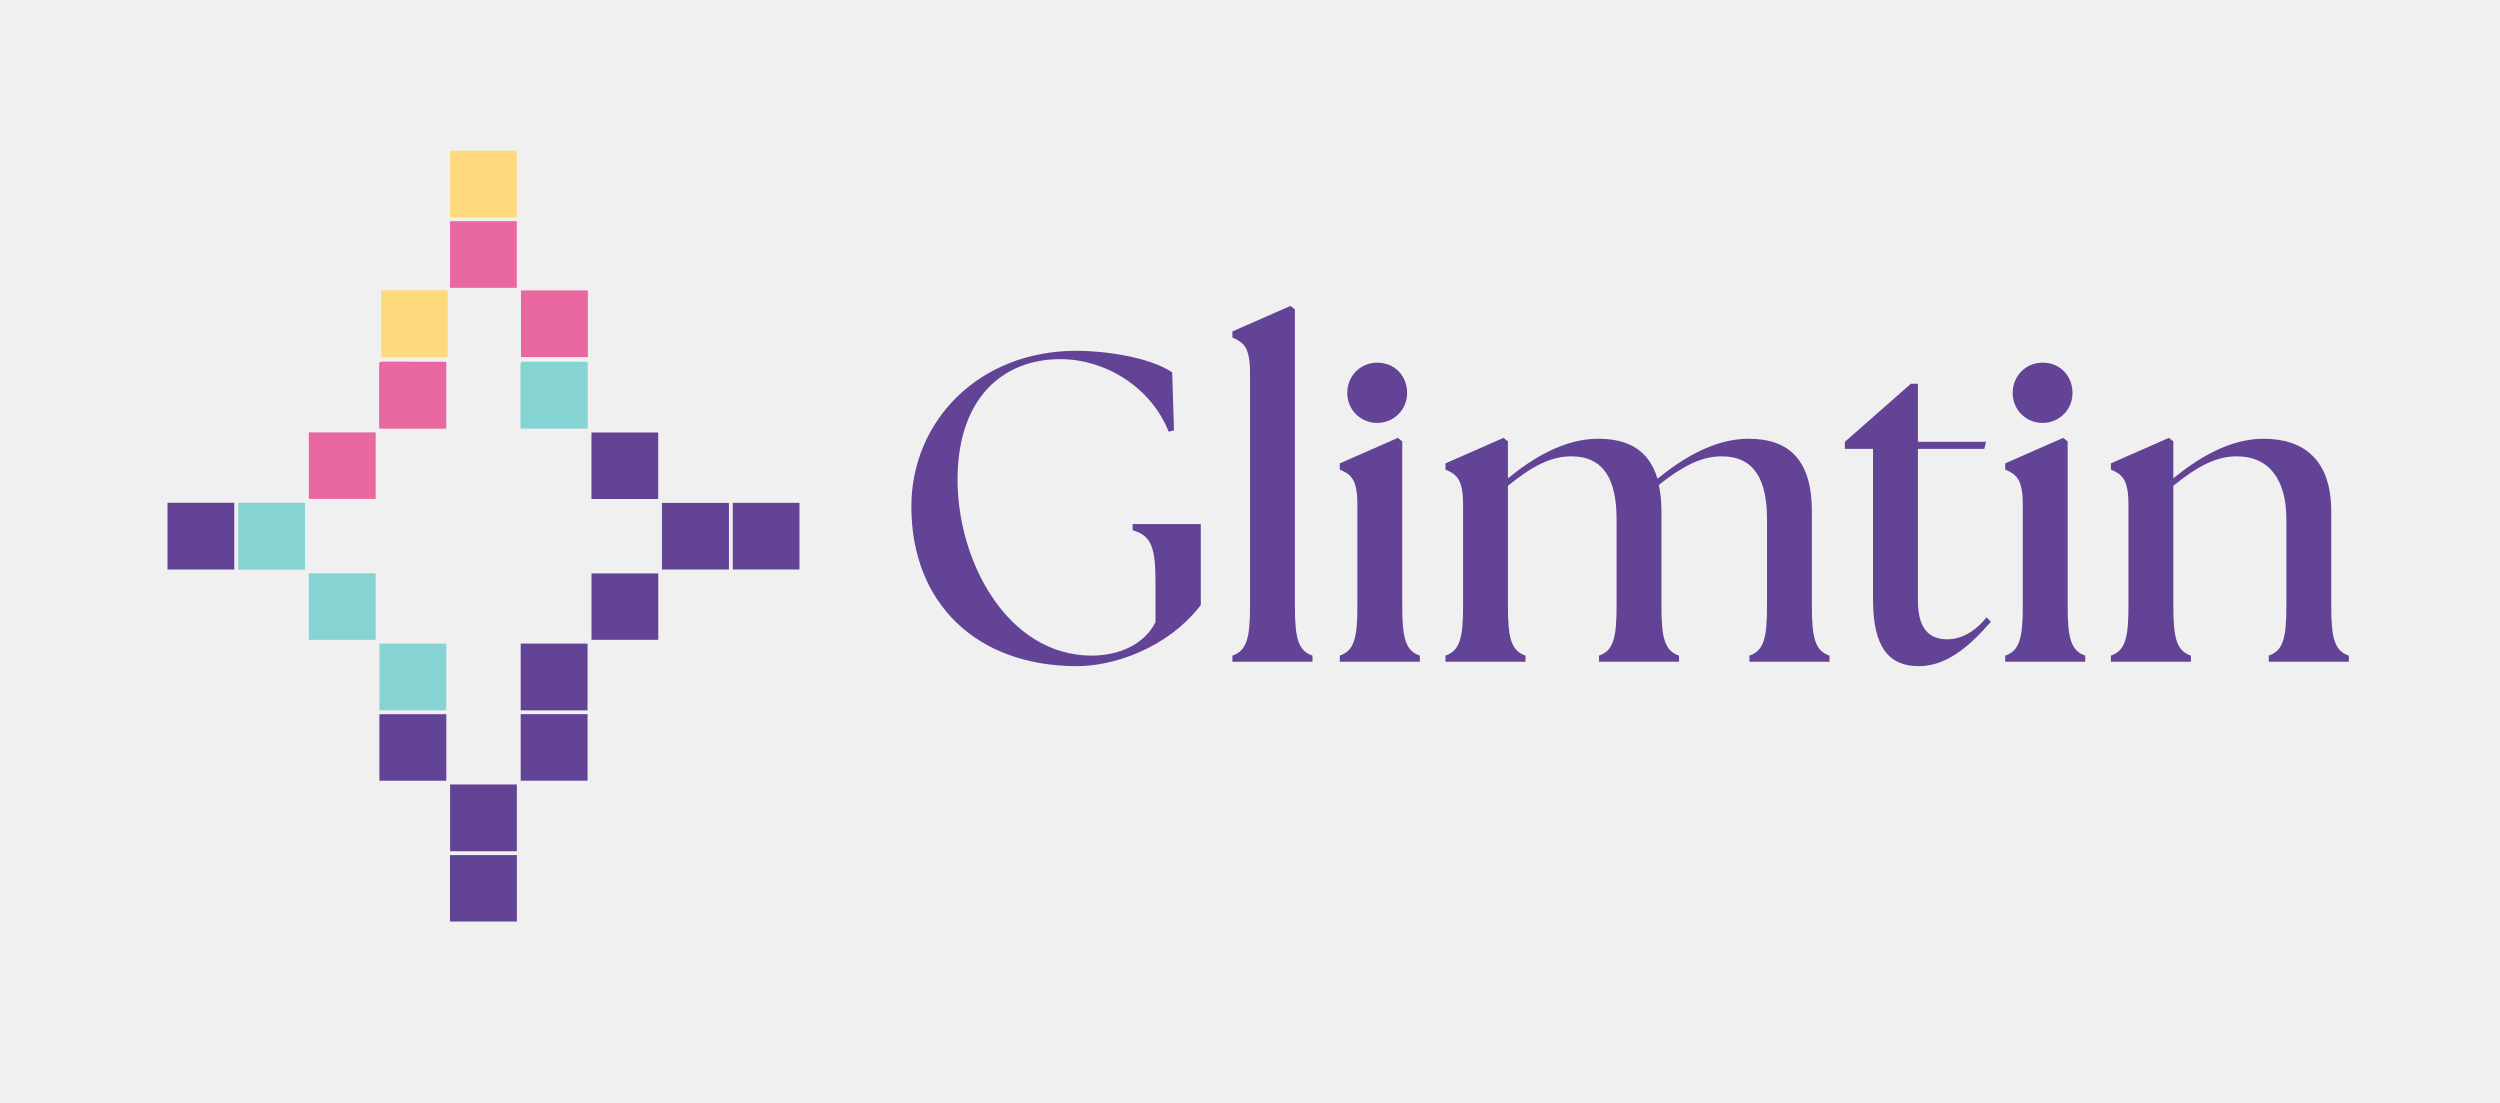
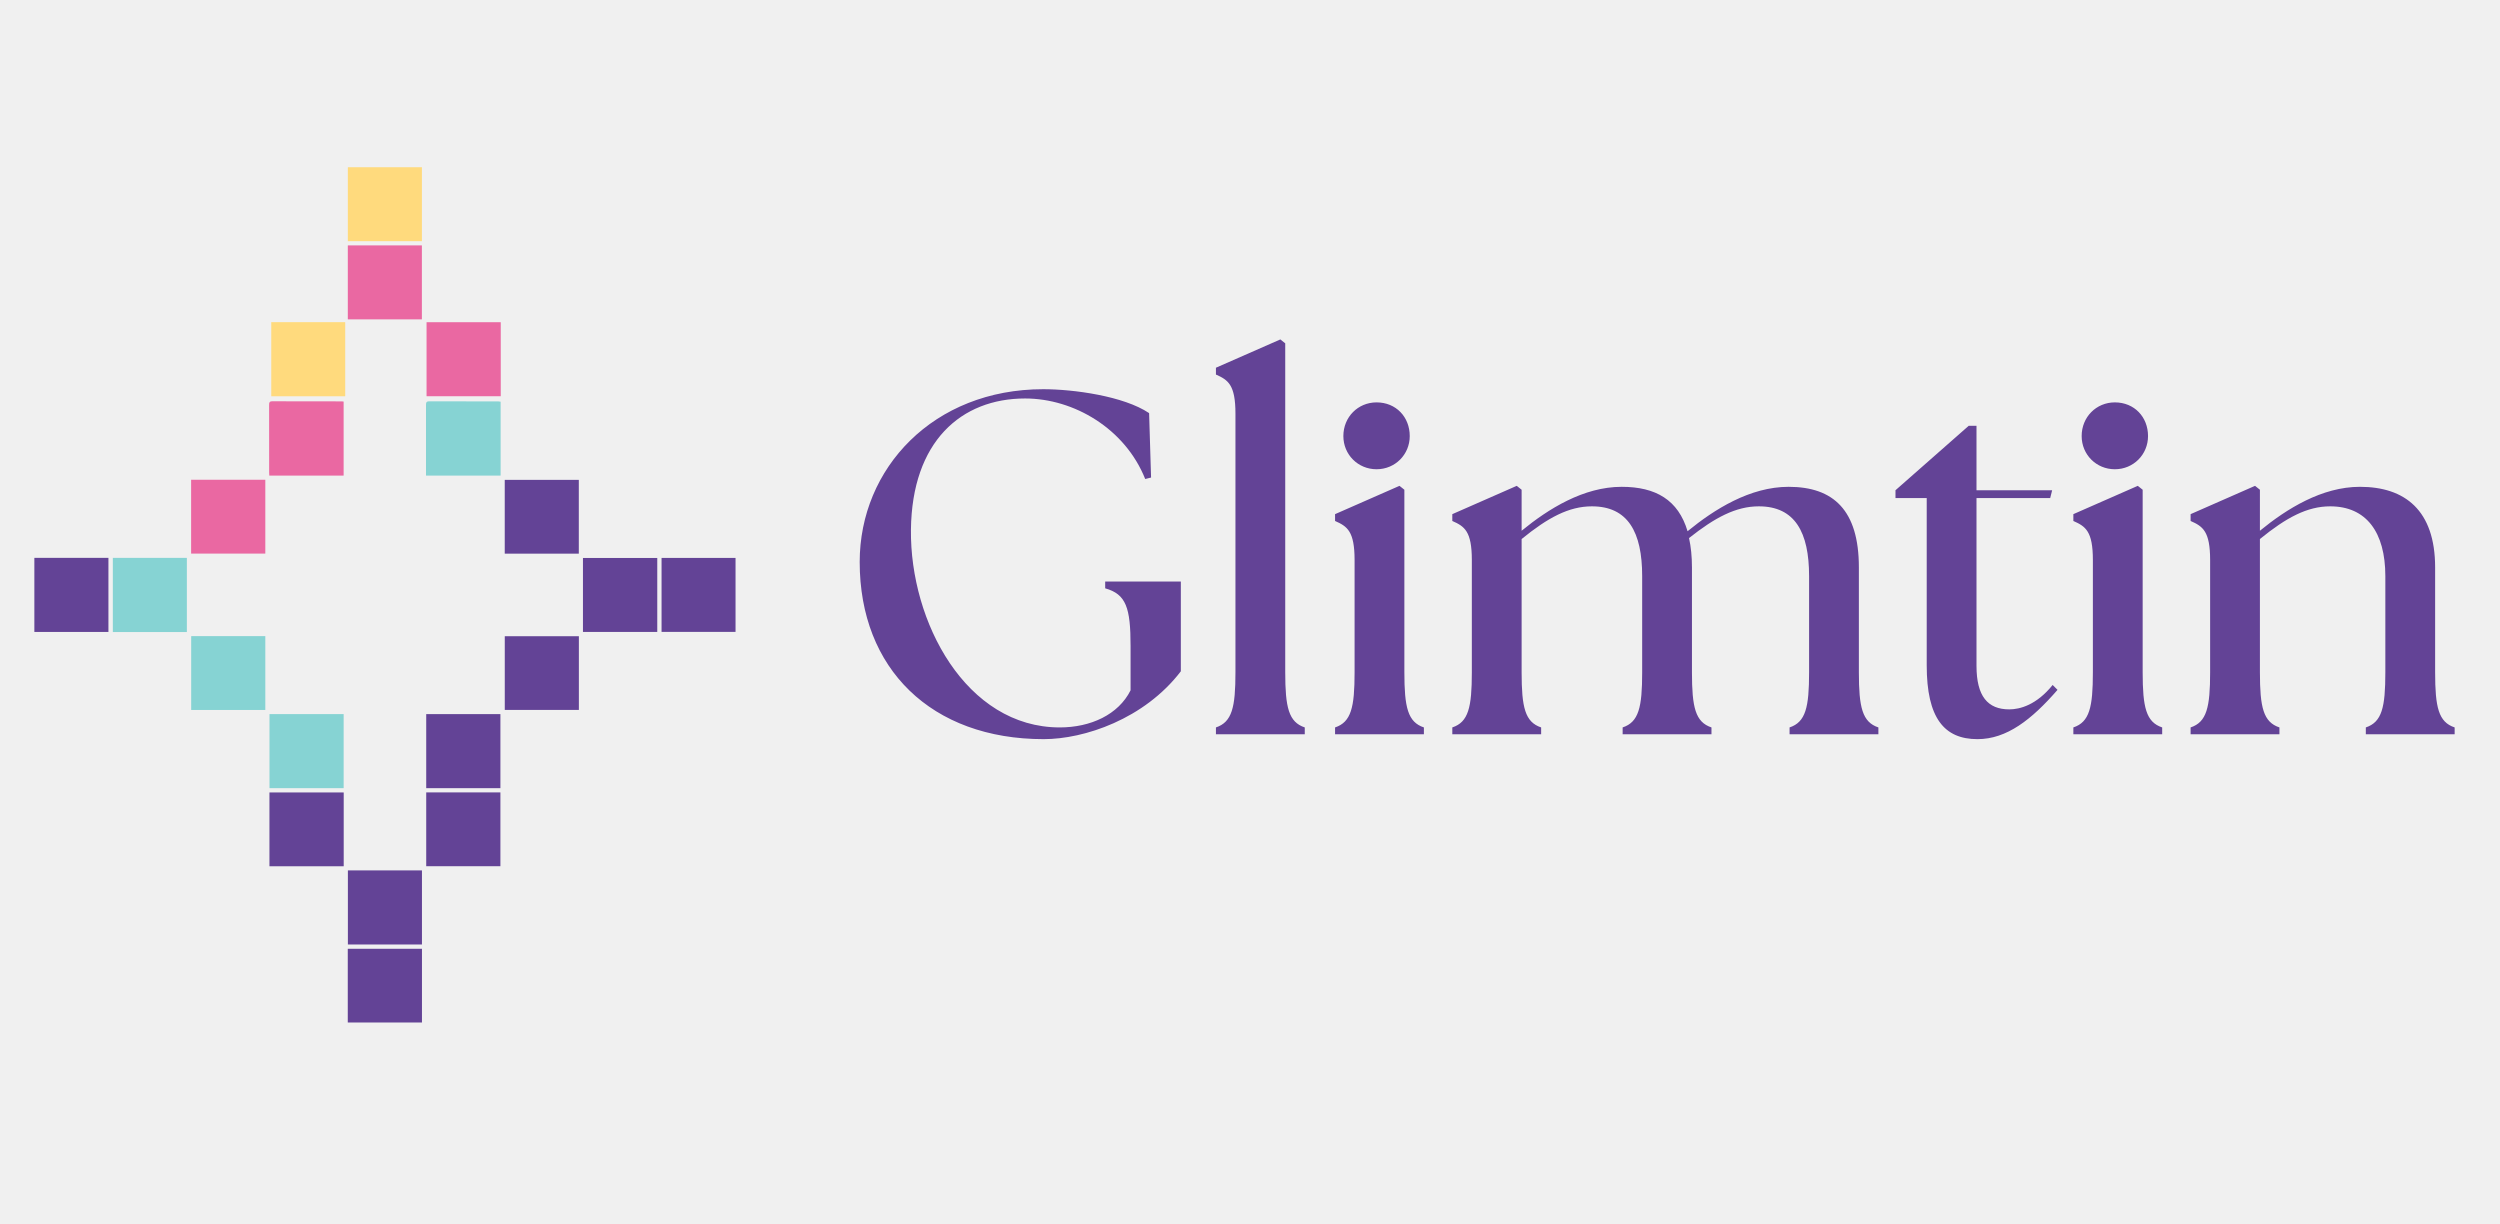
- <svg xmlns="http://www.w3.org/2000/svg" width="476" height="210" viewBox="0 0 476 210" fill="none">
+ <svg xmlns="http://www.w3.org/2000/svg" width="429" height="210" viewBox="0 0 429 210" fill="none">
  <g clip-path="url(#clip0_554_2)">
-     <path d="M205.097 126.838C185.834 126.838 173.523 114.777 173.523 96.436C173.523 80.355 186.169 66.787 205.013 66.787C210.206 66.787 218.832 67.96 223.187 70.891L223.523 81.947L222.517 82.198C219.084 73.571 210.29 68.379 201.915 68.379C190.943 68.379 182.484 75.749 182.317 90.908C182.149 106.737 191.781 124.827 207.861 124.827C213.137 124.827 217.911 122.65 220.005 118.462V110.841C220.005 104.308 219.251 101.963 215.65 100.958V99.786H228.631V115.196C222.35 123.404 212.048 126.838 205.097 126.838ZM234.654 126V124.827C237.417 123.906 238.004 121.394 238.004 115.364V70.975C238.004 66.034 236.747 65.196 234.654 64.275V63.102L245.709 58.245L246.546 58.915V115.364C246.546 121.394 247.133 123.906 249.897 124.827V126H234.654ZM255.097 126V124.827C257.861 123.906 258.447 121.394 258.447 115.364V96.101C258.447 91.159 257.191 90.322 255.097 89.4V88.228L266.152 83.37L266.99 84.04V115.364C266.99 121.394 267.576 123.906 270.34 124.827V126H255.097ZM262.216 80.523C259.033 80.523 256.521 78.01 256.521 74.828C256.521 71.561 259.033 69.049 262.216 69.049C265.566 69.049 267.911 71.561 267.911 74.828C267.911 78.01 265.398 80.523 262.216 80.523ZM275.217 126V124.827C277.981 123.906 278.567 121.394 278.567 115.364V96.101C278.567 91.159 277.311 90.322 275.217 89.4V88.228L286.272 83.37L287.11 84.04V91.075C291.716 87.307 297.746 83.538 304.279 83.538C310.142 83.538 313.994 85.799 315.585 91.159C320.192 87.39 326.306 83.538 332.922 83.538C340.627 83.538 344.982 87.558 344.982 97.357V115.364C344.982 121.394 345.569 123.906 348.332 124.827V126H333.09V124.827C335.853 123.906 336.44 121.394 336.44 115.364V98.864C336.44 91.327 334.011 86.888 327.813 86.888C323.877 86.888 320.276 88.814 315.837 92.332C316.172 93.839 316.339 95.514 316.339 97.357V115.364C316.339 121.394 316.926 123.906 319.689 124.827V126H304.446V124.827C307.21 123.906 307.797 121.394 307.797 115.364V98.864C307.797 91.327 305.368 86.888 299.17 86.888C295.234 86.888 291.632 88.814 287.11 92.499V115.364C287.11 121.394 287.696 123.906 290.46 124.827V126H275.217ZM365.335 126.838C359.64 126.838 356.625 123.236 356.625 114.191V85.464H351.265V84.124L363.828 73.069H365.168V84.124H378.149L377.814 85.464H365.168V114.275C365.168 119.467 367.094 121.729 370.779 121.729C372.622 121.729 375.469 120.975 378.233 117.541L379.071 118.379C374.632 123.487 370.361 126.838 365.335 126.838ZM381.788 126V124.827C384.552 123.906 385.138 121.394 385.138 115.364V96.101C385.138 91.159 383.882 90.322 381.788 89.4V88.228L392.843 83.37L393.681 84.04V115.364C393.681 121.394 394.267 123.906 397.031 124.827V126H381.788ZM388.907 80.523C385.724 80.523 383.212 78.01 383.212 74.828C383.212 71.561 385.724 69.049 388.907 69.049C392.257 69.049 394.602 71.561 394.602 74.828C394.602 78.01 392.09 80.523 388.907 80.523ZM401.908 126V124.827C404.672 123.906 405.258 121.394 405.258 115.364V96.101C405.258 91.159 404.002 90.322 401.908 89.4V88.228L412.963 83.37L413.801 84.04V91.075C418.407 87.307 424.437 83.538 430.97 83.538C438.675 83.538 443.868 87.558 443.868 97.357V115.364C443.868 121.394 444.454 123.906 447.218 124.827V126H431.975V124.827C434.739 123.906 435.325 121.394 435.325 115.364V98.864C435.325 91.327 432.059 86.888 425.861 86.888C421.925 86.888 418.324 88.814 413.801 92.499V115.364C413.801 121.394 414.387 123.906 417.151 124.827V126H401.908Z" fill="#634396" />
-     <path d="M138.787 108.44H126.035V95.748H138.787V108.44Z" fill="#634396" />
-     <path d="M72.211 81.616C72.201 81.412 72.185 81.245 72.185 81.078C72.185 77.218 72.185 73.357 72.18 69.492C72.18 69.095 72.216 68.86 72.724 68.86C76.708 68.881 80.691 68.871 84.67 68.876C84.754 68.876 84.837 68.897 84.968 68.912V81.616H72.211Z" fill="#EA68A2" />
-     <path d="M111.906 68.918V81.611H99.102V81.016C99.102 77.198 99.102 73.374 99.102 69.555C99.102 69.158 99.086 68.866 99.656 68.866C103.598 68.887 107.54 68.877 111.482 68.882C111.607 68.882 111.733 68.903 111.911 68.924L111.906 68.918Z" fill="#86D3D3" />
-     <path d="M72.244 122.539H84.97V135.247H72.244V122.539Z" fill="#86D3D3" />
-     <path d="M99.139 135.25V122.542H111.87V135.25H99.139Z" fill="#634396" />
-     <path d="M31.896 95.728H44.606V108.441H31.896V95.728Z" fill="#634396" />
-     <path d="M58.066 108.46H45.361V95.731H58.066V108.46Z" fill="#86D3D3" />
-     <path d="M85.689 41.387V28.699H98.4V41.387H85.689Z" fill="#FFDA7D" />
-     <path d="M85.684 54.803V42.111H98.394V54.803H85.684Z" fill="#EA68A2" />
-     <path d="M85.238 68.001H72.549V55.282H85.238V68.001Z" fill="#FFDA7D" />
-     <path d="M99.197 67.994V55.291H111.928V67.994H99.197Z" fill="#EA68A2" />
-     <path d="M58.797 82.325H71.528V94.997H58.797V82.325Z" fill="#EA68A2" />
-     <path d="M139.523 95.739H152.218V108.432H139.523V95.739Z" fill="#634396" />
-     <path d="M71.529 109.159V121.831H58.809V109.159H71.529Z" fill="#86D3D3" />
-     <path d="M84.98 148.651H72.238V135.985H84.98V148.651Z" fill="#634396" />
-     <path d="M111.87 148.642H99.139V135.976H111.87V148.642Z" fill="#634396" />
-     <path d="M98.407 162.074H85.697V149.361H98.407V162.074Z" fill="#634396" />
-     <path d="M125.323 82.345V95.007H112.613V82.345H125.323Z" fill="#634396" />
-     <path d="M125.334 109.176V121.822H112.619V109.176H125.334Z" fill="#634396" />
-     <path d="M85.678 175.461V162.811H98.409V175.461H85.678Z" fill="#634396" />
+     <path d="M179.097 126.838C159.834 126.838 147.523 114.777 147.523 96.436C147.523 80.355 160.169 66.787 179.013 66.787C184.206 66.787 192.832 67.96 197.187 70.891L197.523 81.947L196.517 82.198C193.084 73.571 184.29 68.379 175.915 68.379C164.943 68.379 156.484 75.749 156.317 90.908C156.149 106.737 165.781 124.827 181.861 124.827C187.137 124.827 191.911 122.65 194.005 118.462V110.841C194.005 104.308 193.251 101.963 189.65 100.958V99.786H202.631V115.196C196.35 123.404 186.048 126.838 179.097 126.838ZM208.654 126V124.827C211.417 123.906 212.004 121.394 212.004 115.364V70.975C212.004 66.034 210.747 65.196 208.654 64.275V63.102L219.709 58.245L220.546 58.915V115.364C220.546 121.394 221.133 123.906 223.897 124.827V126H208.654ZM229.097 126V124.827C231.861 123.906 232.447 121.394 232.447 115.364V96.101C232.447 91.159 231.191 90.322 229.097 89.4V88.228L240.152 83.37L240.99 84.04V115.364C240.99 121.394 241.576 123.906 244.34 124.827V126H229.097ZM236.216 80.523C233.033 80.523 230.521 78.01 230.521 74.828C230.521 71.561 233.033 69.049 236.216 69.049C239.566 69.049 241.911 71.561 241.911 74.828C241.911 78.01 239.398 80.523 236.216 80.523ZM249.217 126V124.827C251.981 123.906 252.567 121.394 252.567 115.364V96.101C252.567 91.159 251.311 90.322 249.217 89.4V88.228L260.272 83.37L261.11 84.04V91.075C265.716 87.307 271.746 83.538 278.279 83.538C284.142 83.538 287.994 85.799 289.585 91.159C294.192 87.39 300.306 83.538 306.922 83.538C314.627 83.538 318.982 87.558 318.982 97.357V115.364C318.982 121.394 319.569 123.906 322.332 124.827V126H307.09V124.827C309.853 123.906 310.44 121.394 310.44 115.364V98.864C310.44 91.327 308.011 86.888 301.813 86.888C297.877 86.888 294.276 88.814 289.837 92.332C290.172 93.839 290.339 95.514 290.339 97.357V115.364C290.339 121.394 290.926 123.906 293.689 124.827V126H278.446V124.827C281.21 123.906 281.797 121.394 281.797 115.364V98.864C281.797 91.327 279.368 86.888 273.17 86.888C269.234 86.888 265.632 88.814 261.11 92.499V115.364C261.11 121.394 261.696 123.906 264.46 124.827V126H249.217ZM339.335 126.838C333.64 126.838 330.625 123.236 330.625 114.191V85.464H325.265V84.124L337.828 73.069H339.168V84.124H352.149L351.814 85.464H339.168V114.275C339.168 119.467 341.094 121.729 344.779 121.729C346.622 121.729 349.469 120.975 352.233 117.541L353.071 118.379C348.632 123.487 344.361 126.838 339.335 126.838ZM355.788 126V124.827C358.552 123.906 359.138 121.394 359.138 115.364V96.101C359.138 91.159 357.882 90.322 355.788 89.4V88.228L366.843 83.37L367.681 84.04V115.364C367.681 121.394 368.267 123.906 371.031 124.827V126H355.788ZM362.907 80.523C359.724 80.523 357.212 78.01 357.212 74.828C357.212 71.561 359.724 69.049 362.907 69.049C366.257 69.049 368.602 71.561 368.602 74.828C368.602 78.01 366.09 80.523 362.907 80.523ZM375.908 126V124.827C378.672 123.906 379.258 121.394 379.258 115.364V96.101C379.258 91.159 378.002 90.322 375.908 89.4V88.228L386.963 83.37L387.801 84.04V91.075C392.407 87.307 398.437 83.538 404.97 83.538C412.675 83.538 417.868 87.558 417.868 97.357V115.364C417.868 121.394 418.454 123.906 421.218 124.827V126H405.975V124.827C408.739 123.906 409.325 121.394 409.325 115.364V98.864C409.325 91.327 406.059 86.888 399.861 86.888C395.925 86.888 392.324 88.814 387.801 92.499V115.364C387.801 121.394 388.387 123.906 391.151 124.827V126H375.908Z" fill="#634396" />
+     <path d="M112.787 108.44H100.035V95.748H112.787V108.44Z" fill="#634396" />
+     <path d="M46.211 81.616C46.201 81.412 46.185 81.245 46.185 81.078C46.185 77.218 46.185 73.357 46.18 69.492C46.18 69.095 46.216 68.86 46.724 68.86C50.708 68.881 54.691 68.871 58.67 68.876C58.754 68.876 58.837 68.897 58.968 68.912V81.616H46.211Z" fill="#EA68A2" />
+     <path d="M85.906 68.918V81.611H73.102V81.016C73.102 77.198 73.102 73.374 73.102 69.555C73.102 69.158 73.086 68.866 73.656 68.866C77.598 68.887 81.54 68.877 85.482 68.882C85.608 68.882 85.733 68.903 85.911 68.924L85.906 68.918Z" fill="#86D3D3" />
+     <path d="M46.244 122.539H58.97V135.247H46.244V122.539Z" fill="#86D3D3" />
+     <path d="M73.139 135.25V122.542H85.87V135.25H73.139Z" fill="#634396" />
+     <path d="M5.896 95.728H18.607V108.441H5.896V95.728Z" fill="#634396" />
+     <path d="M32.066 108.46H19.361V95.731H32.066V108.46Z" fill="#86D3D3" />
+     <path d="M59.69 41.387V28.699H72.4V41.387H59.69Z" fill="#FFDA7D" />
+     <path d="M59.684 54.803V42.111H72.394V54.803H59.684Z" fill="#EA68A2" />
+     <path d="M59.238 68.001H46.549V55.282H59.238V68.001Z" fill="#FFDA7D" />
+     <path d="M73.197 67.994V55.291H85.928V67.994H73.197Z" fill="#EA68A2" />
+     <path d="M32.797 82.325H45.528V94.997H32.797V82.325Z" fill="#EA68A2" />
+     <path d="M113.523 95.739H126.218V108.432H113.523V95.739Z" fill="#634396" />
+     <path d="M45.529 109.159V121.831H32.809V109.159H45.529Z" fill="#86D3D3" />
+     <path d="M58.98 148.651H46.238V135.985H58.98V148.651Z" fill="#634396" />
+     <path d="M85.87 148.642H73.139V135.976H85.87V148.642Z" fill="#634396" />
+     <path d="M72.407 162.074H59.697V149.361H72.407V162.074Z" fill="#634396" />
+     <path d="M99.323 82.345V95.007H86.613V82.345H99.323Z" fill="#634396" />
+     <path d="M99.334 109.176V121.822H86.619V109.176H99.334Z" fill="#634396" />
+     <path d="M59.678 175.461V162.811H72.409V175.461H59.678Z" fill="#634396" />
  </g>
  <defs>
    <clipPath id="clip0_554_2">
-       <rect width="476" height="210" fill="white" />
+       <rect width="429" height="210" fill="white" />
    </clipPath>
  </defs>
</svg>
